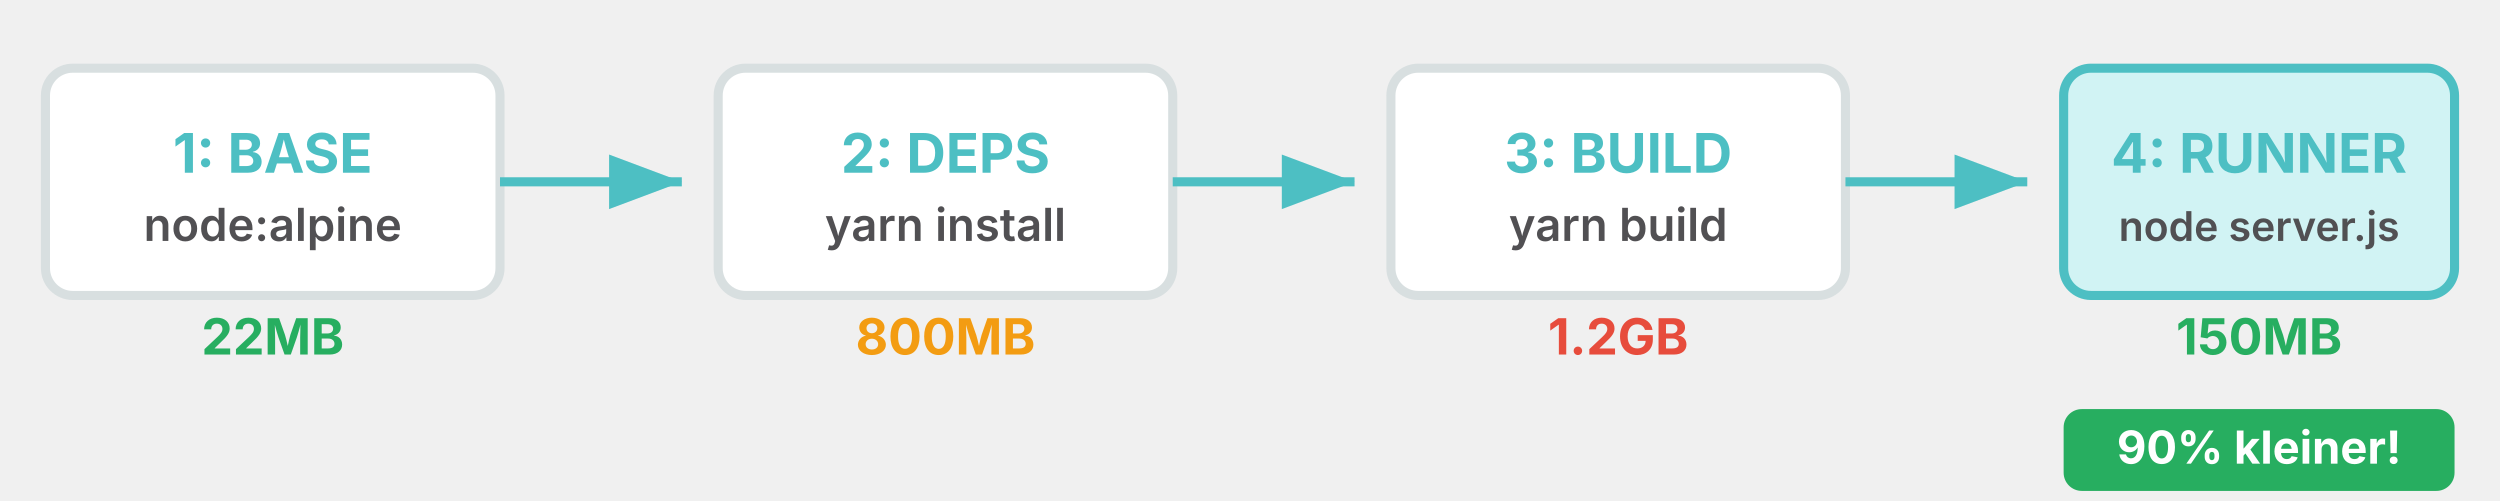
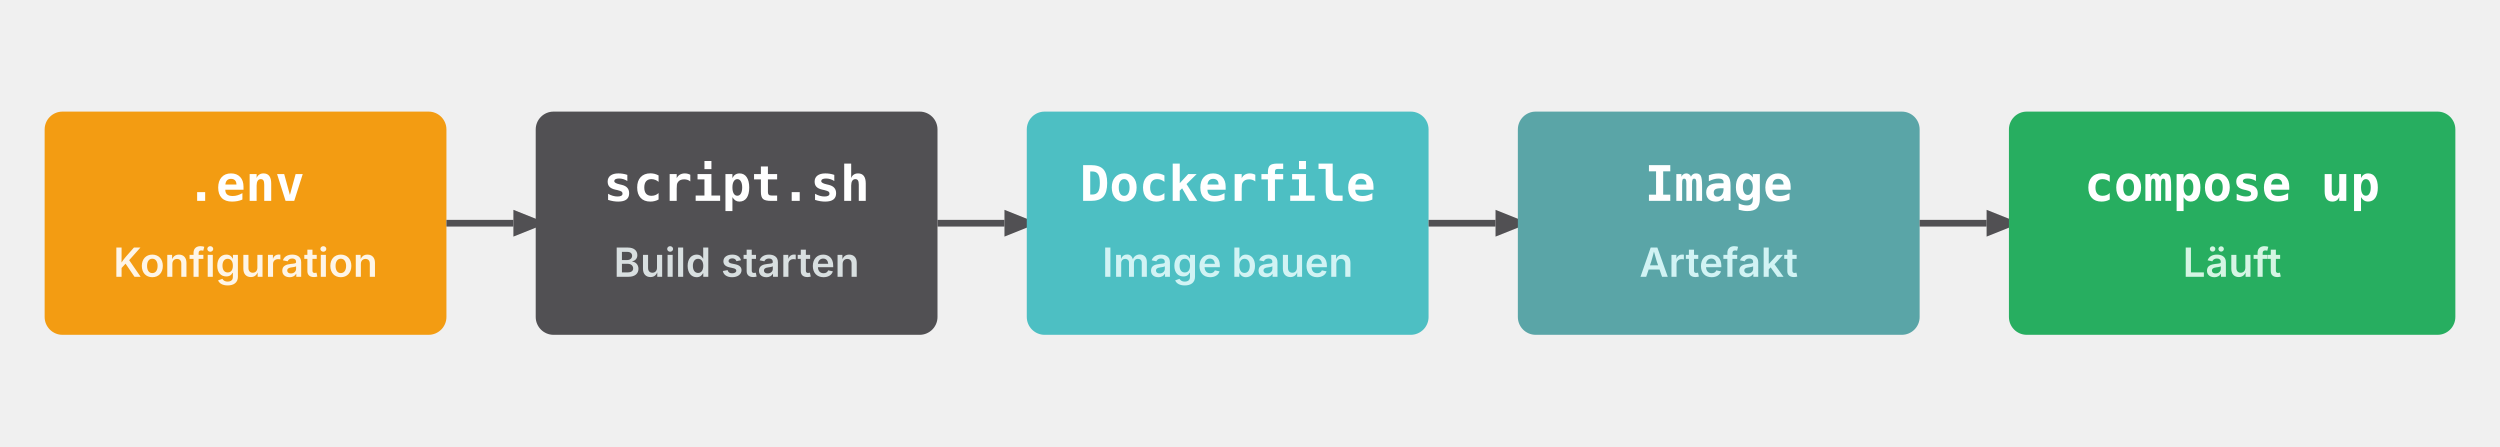
- <svg xmlns="http://www.w3.org/2000/svg" viewBox="0 0 550 110">
+ <svg xmlns="http://www.w3.org/2000/svg" viewBox="0 0 560 100">
  <defs>
-     <marker id="arrow-docker" markerWidth="8" markerHeight="6" refX="8" refY="3" orient="auto">
-       <path d="M0,0 L8,3 L0,6 z" fill="#4DBFC3" />
+     <marker id="arrow-deploy" markerWidth="5" markerHeight="4" refX="0" refY="2" orient="auto">
+       <path d="M0,0 L5,2 L0,4 z" fill="#515053" />
    </marker>
  </defs>
-   <rect x="10" y="15" width="100" height="50" rx="6" fill="#FFFFFF" stroke="#D8DFE0" stroke-width="2" />
-   <text x="60" y="38" fill="#4DBFC3" font-family="Inter, sans-serif" font-size="12" text-anchor="middle" font-weight="700">1: BASE</text>
-   <text x="60" y="53" fill="#515053" font-family="Inter, sans-serif" font-size="10" text-anchor="middle" font-weight="600">node:alpine</text>
-   <text x="60" y="78" fill="#27AE60" font-family="Inter, sans-serif" font-size="11" text-anchor="middle" font-weight="700">22MB</text>
-   <line x1="110" y1="40" x2="150" y2="40" stroke="#4DBFC3" stroke-width="2" marker-end="url(#arrow-docker)" />
-   <rect x="158" y="15" width="100" height="50" rx="6" fill="#FFFFFF" stroke="#D8DFE0" stroke-width="2" />
-   <text x="208" y="38" fill="#4DBFC3" font-family="Inter, sans-serif" font-size="12" text-anchor="middle" font-weight="700">2: DEPS</text>
-   <text x="208" y="53" fill="#515053" font-family="Inter, sans-serif" font-size="10" text-anchor="middle" font-weight="600">yarn install</text>
-   <text x="208" y="78" fill="#F39C12" font-family="Inter, sans-serif" font-size="11" text-anchor="middle" font-weight="700">800MB</text>
-   <line x1="258" y1="40" x2="298" y2="40" stroke="#4DBFC3" stroke-width="2" marker-end="url(#arrow-docker)" />
-   <rect x="306" y="15" width="100" height="50" rx="6" fill="#FFFFFF" stroke="#D8DFE0" stroke-width="2" />
-   <text x="356" y="38" fill="#4DBFC3" font-family="Inter, sans-serif" font-size="12" text-anchor="middle" font-weight="700">3: BUILD</text>
-   <text x="356" y="53" fill="#515053" font-family="Inter, sans-serif" font-size="10" text-anchor="middle" font-weight="600">yarn build</text>
-   <text x="356" y="78" fill="#E74C3C" font-family="Inter, sans-serif" font-size="11" text-anchor="middle" font-weight="700">1.2GB</text>
-   <line x1="406" y1="40" x2="446" y2="40" stroke="#4DBFC3" stroke-width="2" marker-end="url(#arrow-docker)" />
-   <rect x="454" y="15" width="86" height="50" rx="6" fill="#D1F3F4" stroke="#4DBFC3" stroke-width="2" />
-   <text x="497" y="38" fill="#4DBFC3" font-family="Inter, sans-serif" font-size="12" text-anchor="middle" font-weight="700">4: RUNNER</text>
-   <text x="497" y="53" fill="#515053" font-family="Inter, sans-serif" font-size="9" text-anchor="middle" font-weight="600">node server.js</text>
-   <text x="497" y="78" fill="#27AE60" font-family="Inter, sans-serif" font-size="11" text-anchor="middle" font-weight="700">150MB</text>
-   <rect x="454" y="90" width="86" height="18" rx="4" fill="#27AE60" />
-   <text x="497" y="102" fill="#fff" font-family="Inter, sans-serif" font-size="10" text-anchor="middle" font-weight="700">90% kleiner!</text>
+   <rect x="10" y="25" width="90" height="50" rx="4" fill="#F39C12" />
+   <text x="55" y="45" fill="#fff" font-family="monospace" font-size="11" font-weight="700" text-anchor="middle">.env</text>
+   <text x="55" y="62" fill="#FEF5E7" font-family="Inter, sans-serif" font-size="9" font-weight="600" text-anchor="middle">Konfiguration</text>
+   <line x1="100" y1="50" x2="115" y2="50" stroke="#515053" stroke-width="1.5" marker-end="url(#arrow-deploy)" />
+   <rect x="120" y="25" width="90" height="50" rx="4" fill="#515053" />
+   <text x="165" y="45" fill="#fff" font-family="monospace" font-size="11" font-weight="700" text-anchor="middle">script.sh</text>
+   <text x="165" y="62" fill="#D8DFE0" font-family="Inter, sans-serif" font-size="9" font-weight="600" text-anchor="middle">Build starten</text>
+   <line x1="210" y1="50" x2="225" y2="50" stroke="#515053" stroke-width="1.5" marker-end="url(#arrow-deploy)" />
+   <rect x="230" y="25" width="90" height="50" rx="4" fill="#4DBFC3" />
+   <text x="275" y="45" fill="#fff" font-family="monospace" font-size="11" font-weight="700" text-anchor="middle">Dockerfile</text>
+   <text x="275" y="62" fill="#D1F3F4" font-family="Inter, sans-serif" font-size="9" font-weight="600" text-anchor="middle">Image bauen</text>
+   <line x1="320" y1="50" x2="335" y2="50" stroke="#515053" stroke-width="1.5" marker-end="url(#arrow-deploy)" />
+   <rect x="340" y="25" width="90" height="50" rx="4" fill="#5AA5A7" />
+   <text x="385" y="45" fill="#fff" font-family="monospace" font-size="11" font-weight="700" text-anchor="middle">Image</text>
+   <text x="385" y="62" fill="#D1F3F4" font-family="Inter, sans-serif" font-size="9" font-weight="600" text-anchor="middle">Artefakt</text>
+   <line x1="430" y1="50" x2="445" y2="50" stroke="#515053" stroke-width="1.5" marker-end="url(#arrow-deploy)" />
+   <rect x="450" y="25" width="100" height="50" rx="4" fill="#27AE60" />
+   <text x="500" y="45" fill="#fff" font-family="monospace" font-size="11" font-weight="700" text-anchor="middle">compose up</text>
+   <text x="500" y="62" fill="#D5F5E3" font-family="Inter, sans-serif" font-size="9" font-weight="600" text-anchor="middle">Läuft</text>
</svg>
